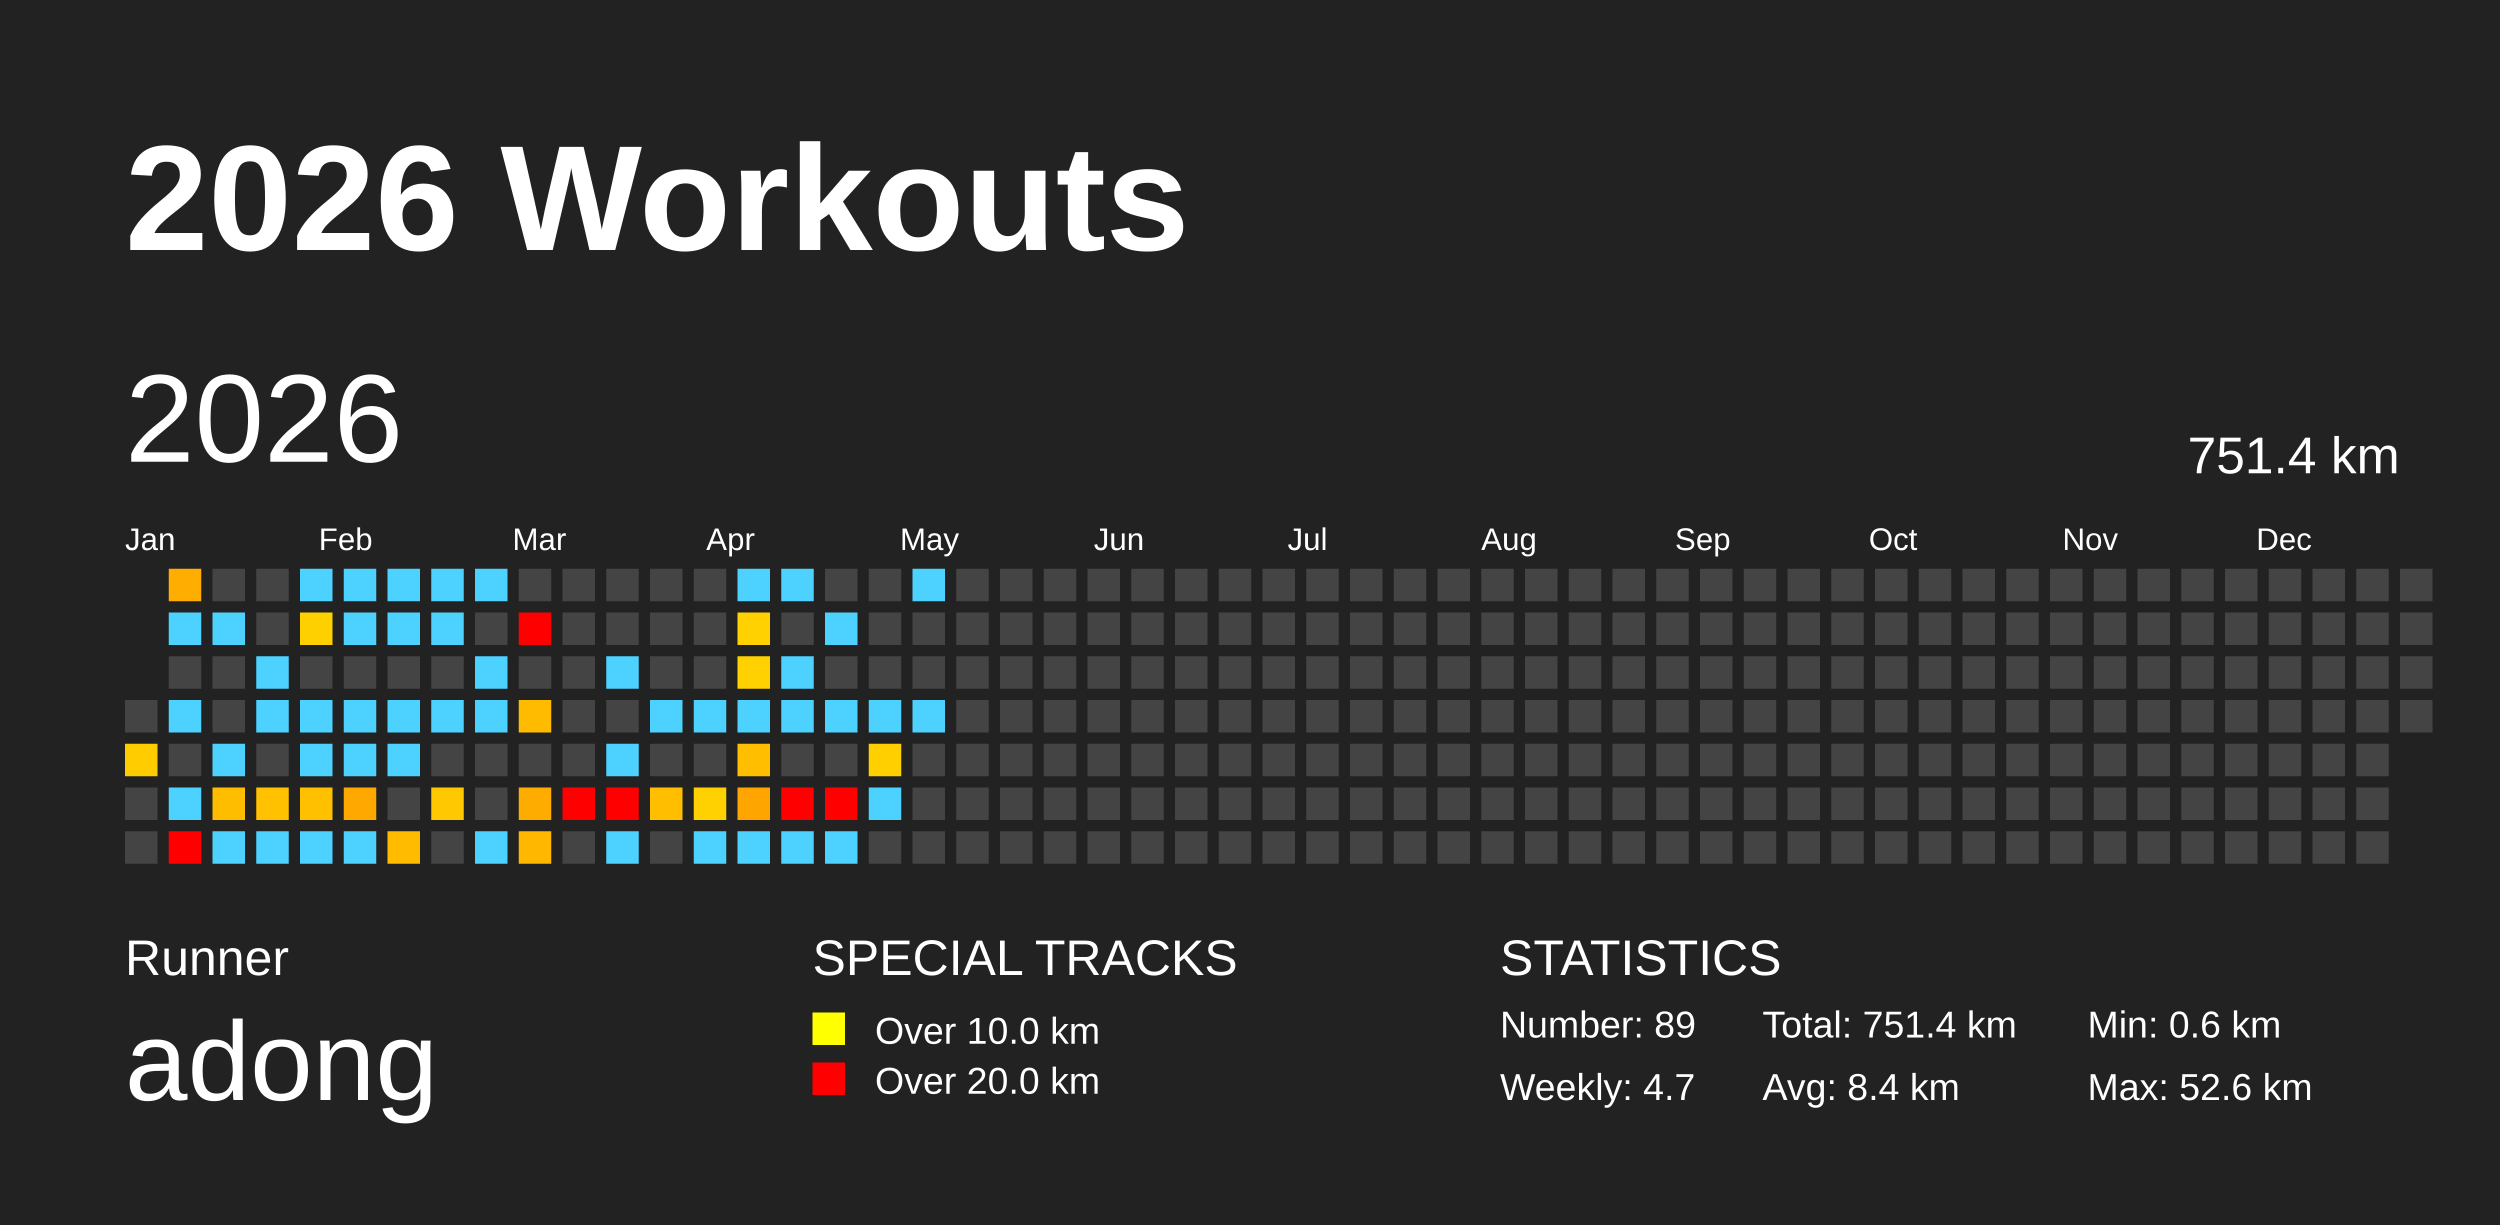
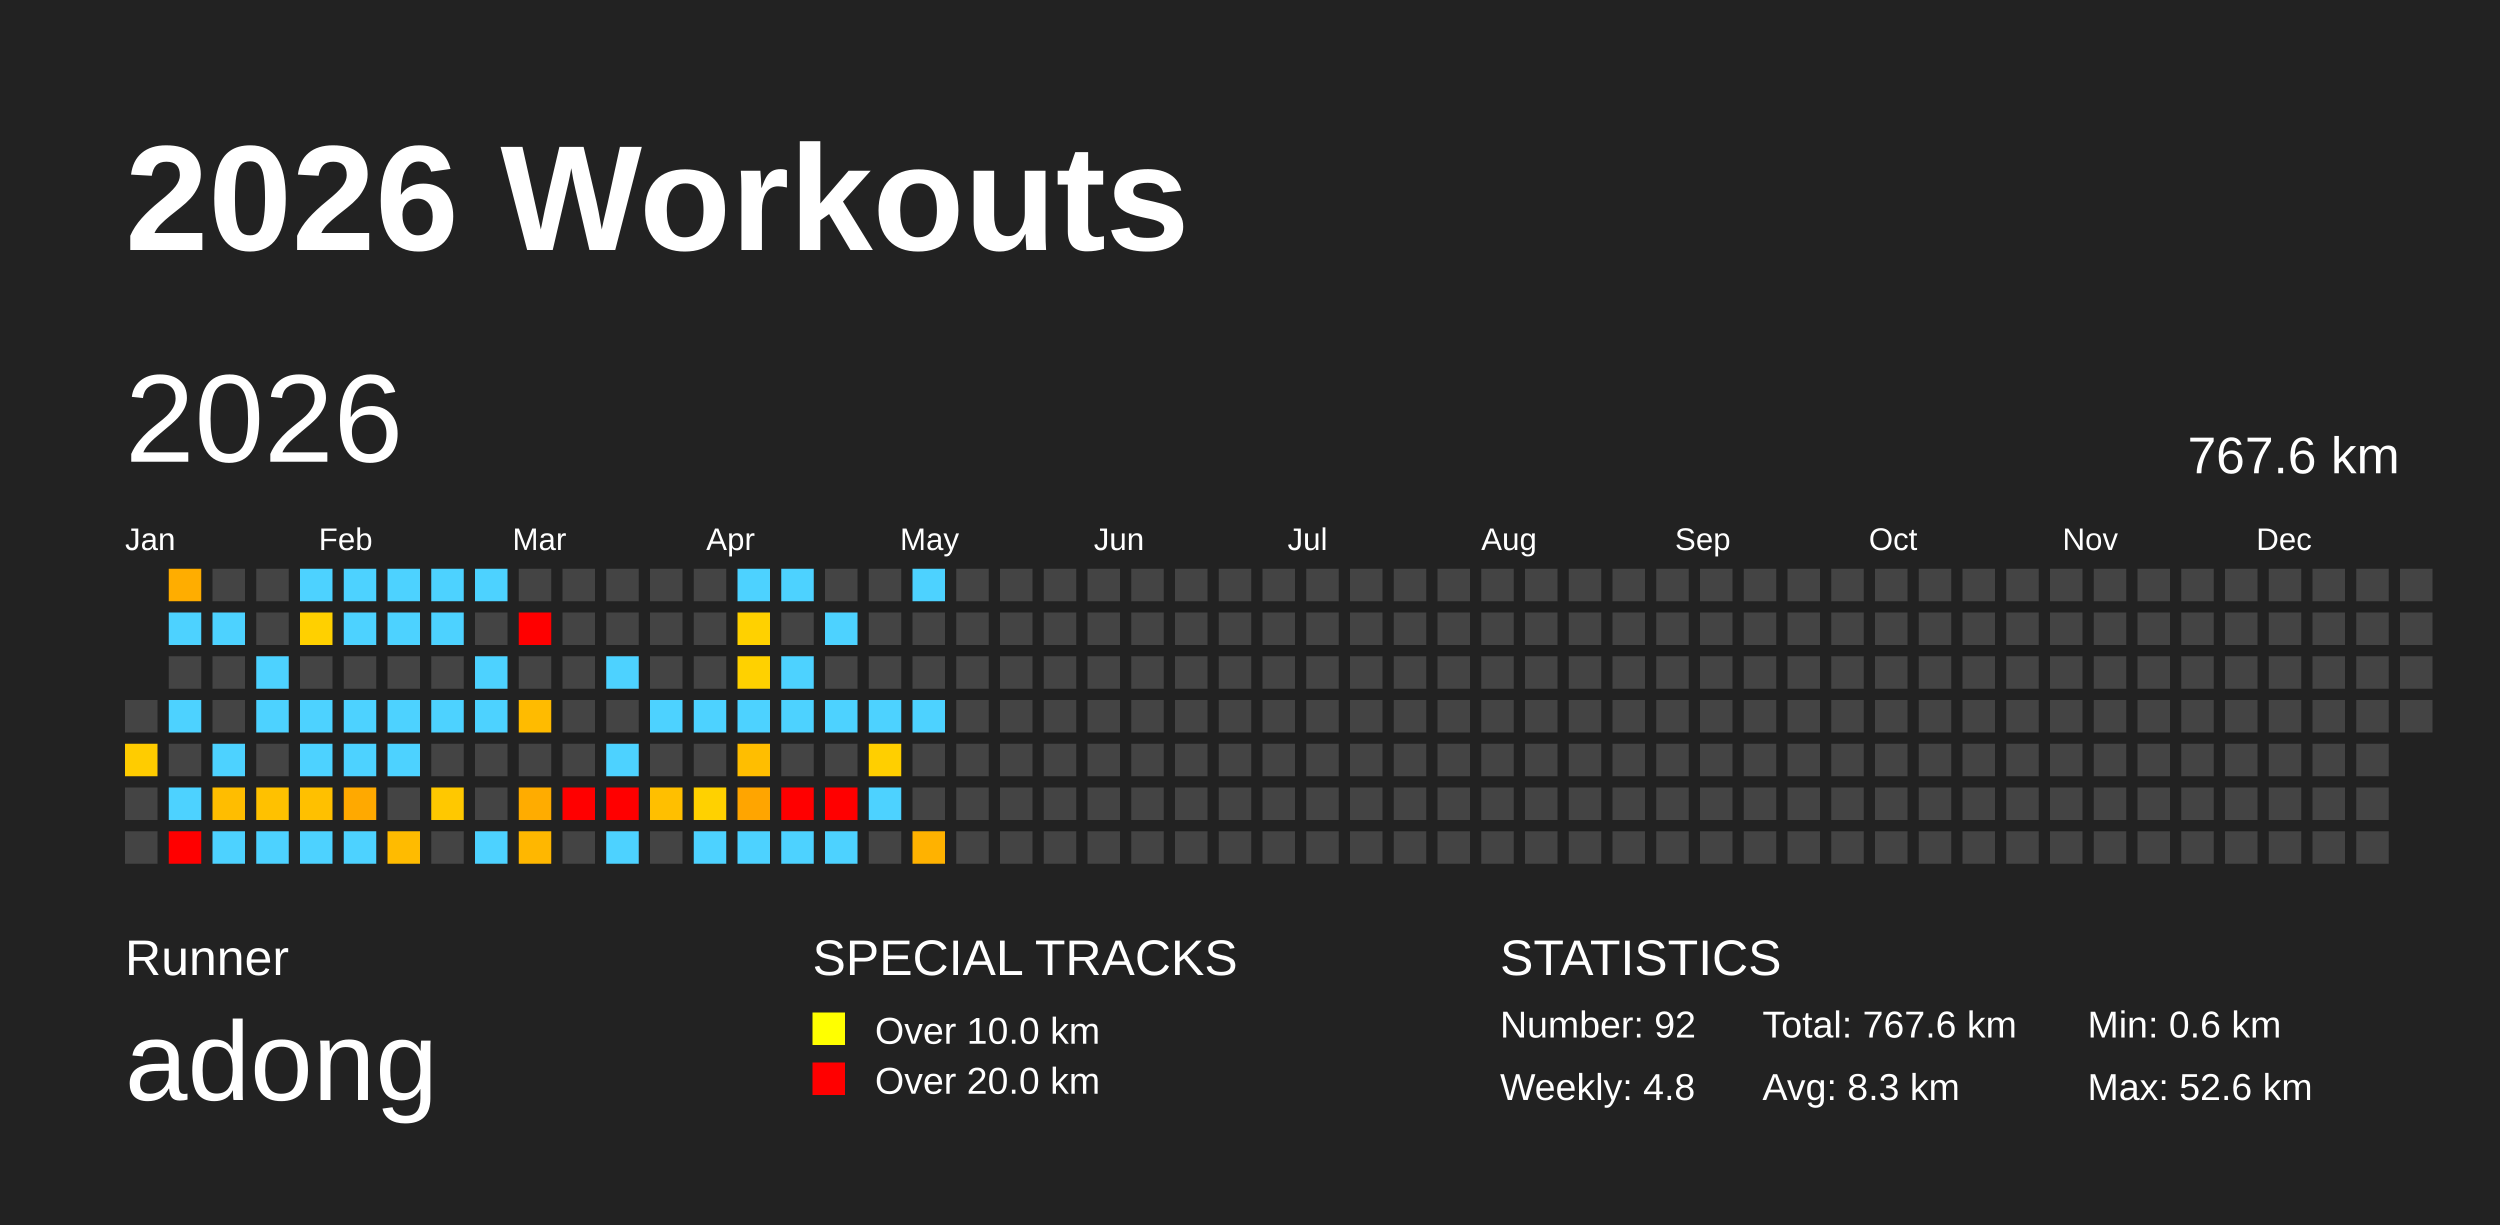
<svg xmlns="http://www.w3.org/2000/svg" baseProfile="full" height="98mm" version="1.1" viewBox="0,0,200,98" width="200mm">
  <defs />
  <rect fill="#222222" height="98" width="200" x="0" y="0" />
  <text fill="#FFFFFF" style="font-size:12px; font-family:Arial; font-weight:bold;" x="10" y="20">2026 Workouts</text>
  <text fill="#FFFFFF" style="font-size:4px; font-family:Arial" x="10" y="78">Runner</text>
  <text fill="#FFFFFF" style="font-size:9px; font-family:Arial" x="10" y="88">adong</text>
  <text fill="#FFFFFF" style="font-size:4px; font-family:Arial" x="65" y="78">SPECIAL TRACKS</text>
  <rect fill="yellow" height="2.6" width="2.6" x="65" y="81" />
  <text fill="#FFFFFF" style="font-size:3px; font-family:Arial" x="70" y="83.5">Over 10.0 km</text>
  <rect fill="red" height="2.6" width="2.6" x="65" y="85" />
  <text fill="#FFFFFF" style="font-size:3px; font-family:Arial" x="70" y="87.5">Over 20.0 km</text>
  <text fill="#FFFFFF" style="font-size:4px; font-family:Arial" x="120" y="78">STATISTICS</text>
-   <text fill="#FFFFFF" style="font-size:3px; font-family:Arial" x="120" y="83">Number: 89</text>
-   <text fill="#FFFFFF" style="font-size:3px; font-family:Arial" x="120" y="88">Weekly: 4.7</text>
-   <text fill="#FFFFFF" style="font-size:3px; font-family:Arial" x="141" y="83">Total: 751.4 km</text>
-   <text fill="#FFFFFF" style="font-size:3px; font-family:Arial" x="141" y="88">Avg: 8.4 km</text>
+   <text fill="#FFFFFF" style="font-size:3px; font-family:Arial" x="120" y="83">Number: 92</text>
+   <text fill="#FFFFFF" style="font-size:3px; font-family:Arial" x="120" y="88">Weekly: 4.8</text>
+   <text fill="#FFFFFF" style="font-size:3px; font-family:Arial" x="141" y="83">Total: 767.6 km</text>
+   <text fill="#FFFFFF" style="font-size:3px; font-family:Arial" x="141" y="88">Avg: 8.3 km</text>
  <text fill="#FFFFFF" style="font-size:3px; font-family:Arial" x="167" y="83">Min: 0.6 km</text>
  <text fill="#FFFFFF" style="font-size:3px; font-family:Arial" x="167" y="88">Max: 52.6 km</text>
  <text dominant-baseline="hanging" fill="#FFFFFF" style="font-size:10.0px; font-family:Arial;" x="10" y="30">2026</text>
-   <text dominant-baseline="hanging" fill="#FFFFFF" style="font-size:4.125px; font-family:Arial;" x="175" y="35">751.4 km</text>
+   <text dominant-baseline="hanging" fill="#FFFFFF" style="font-size:4.125px; font-family:Arial;" x="175" y="35">767.6 km</text>
  <text fill="#FFFFFF" style="font-size:2.5px; font-family:Arial" x="10.0" y="44">Jan</text>
  <text fill="#FFFFFF" style="font-size:2.5px; font-family:Arial" x="25.5" y="44">Feb</text>
  <text fill="#FFFFFF" style="font-size:2.5px; font-family:Arial" x="41.0" y="44">Mar</text>
  <text fill="#FFFFFF" style="font-size:2.5px; font-family:Arial" x="56.5" y="44">Apr</text>
  <text fill="#FFFFFF" style="font-size:2.5px; font-family:Arial" x="72.0" y="44">May</text>
  <text fill="#FFFFFF" style="font-size:2.5px; font-family:Arial" x="87.5" y="44">Jun</text>
  <text fill="#FFFFFF" style="font-size:2.5px; font-family:Arial" x="103.0" y="44">Jul</text>
  <text fill="#FFFFFF" style="font-size:2.5px; font-family:Arial" x="118.5" y="44">Aug</text>
  <text fill="#FFFFFF" style="font-size:2.5px; font-family:Arial" x="134.0" y="44">Sep</text>
  <text fill="#FFFFFF" style="font-size:2.5px; font-family:Arial" x="149.5" y="44">Oct</text>
  <text fill="#FFFFFF" style="font-size:2.5px; font-family:Arial" x="165.0" y="44">Nov</text>
  <text fill="#FFFFFF" style="font-size:2.5px; font-family:Arial" x="180.5" y="44">Dec</text>
  <rect fill="#444444" height="2.6" width="2.6" x="10.0" y="56.0" />
  <rect fill="#ffcc00" height="2.6" width="2.6" x="10.0" y="59.5" />
  <rect fill="#444444" height="2.6" width="2.6" x="10.0" y="63.0" />
  <rect fill="#444444" height="2.6" width="2.6" x="10.0" y="66.5" />
  <rect fill="#ffad00" height="2.6" width="2.6" x="13.5" y="45.5" />
  <rect fill="#4dd2ff" height="2.6" width="2.6" x="13.5" y="49.0" />
  <rect fill="#444444" height="2.6" width="2.6" x="13.5" y="52.5" />
  <rect fill="#4dd2ff" height="2.6" width="2.6" x="13.5" y="56.0" />
  <rect fill="#444444" height="2.6" width="2.6" x="13.5" y="59.5" />
  <rect fill="#4dd2ff" height="2.6" width="2.6" x="13.5" y="63.0" />
  <rect fill="red" height="2.6" width="2.6" x="13.5" y="66.5" />
  <rect fill="#444444" height="2.6" width="2.6" x="17.0" y="45.5" />
  <rect fill="#4dd2ff" height="2.6" width="2.6" x="17.0" y="49.0" />
  <rect fill="#444444" height="2.6" width="2.6" x="17.0" y="52.5" />
  <rect fill="#444444" height="2.6" width="2.6" x="17.0" y="56.0" />
  <rect fill="#4dd2ff" height="2.6" width="2.6" x="17.0" y="59.5" />
  <rect fill="#ffbd00" height="2.6" width="2.6" x="17.0" y="63.0" />
  <rect fill="#4dd2ff" height="2.6" width="2.6" x="17.0" y="66.5" />
  <rect fill="#444444" height="2.6" width="2.6" x="20.5" y="45.5" />
  <rect fill="#444444" height="2.6" width="2.6" x="20.5" y="49.0" />
  <rect fill="#4dd2ff" height="2.6" width="2.6" x="20.5" y="52.5" />
  <rect fill="#4dd2ff" height="2.6" width="2.6" x="20.5" y="56.0" />
  <rect fill="#444444" height="2.6" width="2.6" x="20.5" y="59.5" />
  <rect fill="#ffc100" height="2.6" width="2.6" x="20.5" y="63.0" />
  <rect fill="#4dd2ff" height="2.6" width="2.6" x="20.5" y="66.5" />
  <rect fill="#4dd2ff" height="2.6" width="2.6" x="24.0" y="45.5" />
  <rect fill="#ffd000" height="2.6" width="2.6" x="24.0" y="49.0" />
  <rect fill="#444444" height="2.6" width="2.6" x="24.0" y="52.5" />
  <rect fill="#4dd2ff" height="2.6" width="2.6" x="24.0" y="56.0" />
  <rect fill="#4dd2ff" height="2.6" width="2.6" x="24.0" y="59.5" />
  <rect fill="#ffc000" height="2.6" width="2.6" x="24.0" y="63.0" />
  <rect fill="#4dd2ff" height="2.6" width="2.6" x="24.0" y="66.5" />
  <rect fill="#4dd2ff" height="2.6" width="2.6" x="27.5" y="45.5" />
  <rect fill="#4dd2ff" height="2.6" width="2.6" x="27.5" y="49.0" />
  <rect fill="#444444" height="2.6" width="2.6" x="27.5" y="52.5" />
  <rect fill="#4dd2ff" height="2.6" width="2.6" x="27.5" y="56.0" />
  <rect fill="#4dd2ff" height="2.6" width="2.6" x="27.5" y="59.5" />
  <rect fill="#ffa900" height="2.6" width="2.6" x="27.5" y="63.0" />
  <rect fill="#4dd2ff" height="2.6" width="2.6" x="27.5" y="66.5" />
  <rect fill="#4dd2ff" height="2.6" width="2.6" x="31.0" y="45.5" />
  <rect fill="#4dd2ff" height="2.6" width="2.6" x="31.0" y="49.0" />
  <rect fill="#444444" height="2.6" width="2.6" x="31.0" y="52.5" />
  <rect fill="#4dd2ff" height="2.6" width="2.6" x="31.0" y="56.0" />
  <rect fill="#4dd2ff" height="2.6" width="2.6" x="31.0" y="59.5" />
  <rect fill="#444444" height="2.6" width="2.6" x="31.0" y="63.0" />
  <rect fill="#ffbb00" height="2.6" width="2.6" x="31.0" y="66.5" />
  <rect fill="#4dd2ff" height="2.6" width="2.6" x="34.5" y="45.5" />
  <rect fill="#4dd2ff" height="2.6" width="2.6" x="34.5" y="49.0" />
  <rect fill="#444444" height="2.6" width="2.6" x="34.5" y="52.5" />
  <rect fill="#4dd2ff" height="2.6" width="2.6" x="34.5" y="56.0" />
  <rect fill="#444444" height="2.6" width="2.6" x="34.5" y="59.5" />
  <rect fill="#ffc800" height="2.6" width="2.6" x="34.5" y="63.0" />
  <rect fill="#444444" height="2.6" width="2.6" x="34.5" y="66.5" />
  <rect fill="#4dd2ff" height="2.6" width="2.6" x="38.0" y="45.5" />
  <rect fill="#444444" height="2.6" width="2.6" x="38.0" y="49.0" />
  <rect fill="#4dd2ff" height="2.6" width="2.6" x="38.0" y="52.5" />
  <rect fill="#4dd2ff" height="2.6" width="2.6" x="38.0" y="56.0" />
  <rect fill="#444444" height="2.6" width="2.6" x="38.0" y="59.5" />
  <rect fill="#444444" height="2.6" width="2.6" x="38.0" y="63.0" />
  <rect fill="#4dd2ff" height="2.6" width="2.6" x="38.0" y="66.5" />
  <rect fill="#444444" height="2.6" width="2.6" x="41.5" y="45.5" />
  <rect fill="red" height="2.6" width="2.6" x="41.5" y="49.0" />
  <rect fill="#444444" height="2.6" width="2.6" x="41.5" y="52.5" />
  <rect fill="#ffbb00" height="2.6" width="2.6" x="41.5" y="56.0" />
  <rect fill="#444444" height="2.6" width="2.6" x="41.5" y="59.5" />
  <rect fill="#ffac00" height="2.6" width="2.6" x="41.5" y="63.0" />
  <rect fill="#ffb700" height="2.6" width="2.6" x="41.5" y="66.5" />
  <rect fill="#444444" height="2.6" width="2.6" x="45.0" y="45.5" />
  <rect fill="#444444" height="2.6" width="2.6" x="45.0" y="49.0" />
  <rect fill="#444444" height="2.6" width="2.6" x="45.0" y="52.5" />
  <rect fill="#444444" height="2.6" width="2.6" x="45.0" y="56.0" />
  <rect fill="#444444" height="2.6" width="2.6" x="45.0" y="59.5" />
  <rect fill="red" height="2.6" width="2.6" x="45.0" y="63.0" />
  <rect fill="#444444" height="2.6" width="2.6" x="45.0" y="66.5" />
  <rect fill="#444444" height="2.6" width="2.6" x="48.5" y="45.5" />
  <rect fill="#444444" height="2.6" width="2.6" x="48.5" y="49.0" />
  <rect fill="#4dd2ff" height="2.6" width="2.6" x="48.5" y="52.5" />
  <rect fill="#444444" height="2.6" width="2.6" x="48.5" y="56.0" />
  <rect fill="#4dd2ff" height="2.6" width="2.6" x="48.5" y="59.5" />
  <rect fill="red" height="2.6" width="2.6" x="48.5" y="63.0" />
  <rect fill="#4dd2ff" height="2.6" width="2.6" x="48.5" y="66.5" />
  <rect fill="#444444" height="2.6" width="2.6" x="52.0" y="45.5" />
  <rect fill="#444444" height="2.6" width="2.6" x="52.0" y="49.0" />
  <rect fill="#444444" height="2.6" width="2.6" x="52.0" y="52.5" />
  <rect fill="#4dd2ff" height="2.6" width="2.6" x="52.0" y="56.0" />
  <rect fill="#444444" height="2.6" width="2.6" x="52.0" y="59.5" />
  <rect fill="#ffbf00" height="2.6" width="2.6" x="52.0" y="63.0" />
  <rect fill="#444444" height="2.6" width="2.6" x="52.0" y="66.5" />
  <rect fill="#444444" height="2.6" width="2.6" x="55.5" y="45.5" />
  <rect fill="#444444" height="2.6" width="2.6" x="55.5" y="49.0" />
  <rect fill="#444444" height="2.6" width="2.6" x="55.5" y="52.5" />
  <rect fill="#4dd2ff" height="2.6" width="2.6" x="55.5" y="56.0" />
  <rect fill="#444444" height="2.6" width="2.6" x="55.5" y="59.5" />
  <rect fill="#ffd100" height="2.6" width="2.6" x="55.5" y="63.0" />
  <rect fill="#4dd2ff" height="2.6" width="2.6" x="55.5" y="66.5" />
  <rect fill="#4dd2ff" height="2.6" width="2.6" x="59.0" y="45.5" />
  <rect fill="#ffd100" height="2.6" width="2.6" x="59.0" y="49.0" />
  <rect fill="#ffd100" height="2.6" width="2.6" x="59.0" y="52.5" />
  <rect fill="#4dd2ff" height="2.6" width="2.6" x="59.0" y="56.0" />
  <rect fill="#ffbe00" height="2.6" width="2.6" x="59.0" y="59.5" />
  <rect fill="#ffa500" height="2.6" width="2.6" x="59.0" y="63.0" />
  <rect fill="#4dd2ff" height="2.6" width="2.6" x="59.0" y="66.5" />
  <rect fill="#4dd2ff" height="2.6" width="2.6" x="62.5" y="45.5" />
  <rect fill="#444444" height="2.6" width="2.6" x="62.5" y="49.0" />
  <rect fill="#4dd2ff" height="2.6" width="2.6" x="62.5" y="52.5" />
  <rect fill="#4dd2ff" height="2.6" width="2.6" x="62.5" y="56.0" />
  <rect fill="#444444" height="2.6" width="2.6" x="62.5" y="59.5" />
  <rect fill="red" height="2.6" width="2.6" x="62.5" y="63.0" />
  <rect fill="#4dd2ff" height="2.6" width="2.6" x="62.5" y="66.5" />
  <rect fill="#444444" height="2.6" width="2.6" x="66.0" y="45.5" />
  <rect fill="#4dd2ff" height="2.6" width="2.6" x="66.0" y="49.0" />
  <rect fill="#444444" height="2.6" width="2.6" x="66.0" y="52.5" />
  <rect fill="#4dd2ff" height="2.6" width="2.6" x="66.0" y="56.0" />
  <rect fill="#444444" height="2.6" width="2.6" x="66.0" y="59.5" />
  <rect fill="red" height="2.6" width="2.6" x="66.0" y="63.0" />
  <rect fill="#4dd2ff" height="2.6" width="2.6" x="66.0" y="66.5" />
  <rect fill="#444444" height="2.6" width="2.6" x="69.5" y="45.5" />
  <rect fill="#444444" height="2.6" width="2.6" x="69.5" y="49.0" />
  <rect fill="#444444" height="2.6" width="2.6" x="69.5" y="52.5" />
  <rect fill="#4dd2ff" height="2.6" width="2.6" x="69.5" y="56.0" />
  <rect fill="#ffcf00" height="2.6" width="2.6" x="69.5" y="59.5" />
  <rect fill="#4dd2ff" height="2.6" width="2.6" x="69.5" y="63.0" />
  <rect fill="#444444" height="2.6" width="2.6" x="69.5" y="66.5" />
  <rect fill="#4dd2ff" height="2.6" width="2.6" x="73.0" y="45.5" />
  <rect fill="#444444" height="2.6" width="2.6" x="73.0" y="49.0" />
  <rect fill="#444444" height="2.6" width="2.6" x="73.0" y="52.5" />
  <rect fill="#4dd2ff" height="2.6" width="2.6" x="73.0" y="56.0" />
  <rect fill="#444444" height="2.6" width="2.6" x="73.0" y="59.5" />
  <rect fill="#444444" height="2.6" width="2.6" x="73.0" y="63.0" />
-   <rect fill="#444444" height="2.6" width="2.6" x="73.0" y="66.5" />
+   <rect fill="#ffb200" height="2.6" width="2.6" x="73.0" y="66.5" />
  <rect fill="#444444" height="2.6" width="2.6" x="76.5" y="45.5" />
  <rect fill="#444444" height="2.6" width="2.6" x="76.5" y="49.0" />
  <rect fill="#444444" height="2.6" width="2.6" x="76.5" y="52.5" />
  <rect fill="#444444" height="2.6" width="2.6" x="76.5" y="56.0" />
  <rect fill="#444444" height="2.6" width="2.6" x="76.5" y="59.5" />
  <rect fill="#444444" height="2.6" width="2.6" x="76.5" y="63.0" />
  <rect fill="#444444" height="2.6" width="2.6" x="76.5" y="66.5" />
  <rect fill="#444444" height="2.6" width="2.6" x="80.0" y="45.5" />
  <rect fill="#444444" height="2.6" width="2.6" x="80.0" y="49.0" />
  <rect fill="#444444" height="2.6" width="2.6" x="80.0" y="52.5" />
  <rect fill="#444444" height="2.6" width="2.6" x="80.0" y="56.0" />
  <rect fill="#444444" height="2.6" width="2.6" x="80.0" y="59.5" />
  <rect fill="#444444" height="2.6" width="2.6" x="80.0" y="63.0" />
  <rect fill="#444444" height="2.6" width="2.6" x="80.0" y="66.5" />
  <rect fill="#444444" height="2.6" width="2.6" x="83.5" y="45.5" />
  <rect fill="#444444" height="2.6" width="2.6" x="83.5" y="49.0" />
  <rect fill="#444444" height="2.6" width="2.6" x="83.5" y="52.5" />
  <rect fill="#444444" height="2.6" width="2.6" x="83.5" y="56.0" />
  <rect fill="#444444" height="2.6" width="2.6" x="83.5" y="59.5" />
  <rect fill="#444444" height="2.6" width="2.6" x="83.5" y="63.0" />
  <rect fill="#444444" height="2.6" width="2.6" x="83.5" y="66.5" />
  <rect fill="#444444" height="2.6" width="2.6" x="87.0" y="45.5" />
  <rect fill="#444444" height="2.6" width="2.6" x="87.0" y="49.0" />
  <rect fill="#444444" height="2.6" width="2.6" x="87.0" y="52.5" />
  <rect fill="#444444" height="2.6" width="2.6" x="87.0" y="56.0" />
  <rect fill="#444444" height="2.6" width="2.6" x="87.0" y="59.5" />
  <rect fill="#444444" height="2.6" width="2.6" x="87.0" y="63.0" />
  <rect fill="#444444" height="2.6" width="2.6" x="87.0" y="66.5" />
  <rect fill="#444444" height="2.6" width="2.6" x="90.5" y="45.5" />
  <rect fill="#444444" height="2.6" width="2.6" x="90.5" y="49.0" />
  <rect fill="#444444" height="2.6" width="2.6" x="90.5" y="52.5" />
  <rect fill="#444444" height="2.6" width="2.6" x="90.5" y="56.0" />
  <rect fill="#444444" height="2.6" width="2.6" x="90.5" y="59.5" />
  <rect fill="#444444" height="2.6" width="2.6" x="90.5" y="63.0" />
  <rect fill="#444444" height="2.6" width="2.6" x="90.5" y="66.5" />
  <rect fill="#444444" height="2.6" width="2.6" x="94.0" y="45.5" />
  <rect fill="#444444" height="2.6" width="2.6" x="94.0" y="49.0" />
  <rect fill="#444444" height="2.6" width="2.6" x="94.0" y="52.5" />
  <rect fill="#444444" height="2.6" width="2.6" x="94.0" y="56.0" />
  <rect fill="#444444" height="2.6" width="2.6" x="94.0" y="59.5" />
  <rect fill="#444444" height="2.6" width="2.6" x="94.0" y="63.0" />
  <rect fill="#444444" height="2.6" width="2.6" x="94.0" y="66.5" />
  <rect fill="#444444" height="2.6" width="2.6" x="97.5" y="45.5" />
  <rect fill="#444444" height="2.6" width="2.6" x="97.5" y="49.0" />
  <rect fill="#444444" height="2.6" width="2.6" x="97.5" y="52.5" />
  <rect fill="#444444" height="2.6" width="2.6" x="97.5" y="56.0" />
  <rect fill="#444444" height="2.6" width="2.6" x="97.5" y="59.5" />
  <rect fill="#444444" height="2.6" width="2.6" x="97.5" y="63.0" />
  <rect fill="#444444" height="2.6" width="2.6" x="97.5" y="66.5" />
  <rect fill="#444444" height="2.6" width="2.6" x="101.0" y="45.5" />
  <rect fill="#444444" height="2.6" width="2.6" x="101.0" y="49.0" />
  <rect fill="#444444" height="2.6" width="2.6" x="101.0" y="52.5" />
  <rect fill="#444444" height="2.6" width="2.6" x="101.0" y="56.0" />
  <rect fill="#444444" height="2.6" width="2.6" x="101.0" y="59.5" />
  <rect fill="#444444" height="2.6" width="2.6" x="101.0" y="63.0" />
  <rect fill="#444444" height="2.6" width="2.6" x="101.0" y="66.5" />
  <rect fill="#444444" height="2.6" width="2.6" x="104.5" y="45.5" />
  <rect fill="#444444" height="2.6" width="2.6" x="104.5" y="49.0" />
  <rect fill="#444444" height="2.6" width="2.6" x="104.5" y="52.5" />
  <rect fill="#444444" height="2.6" width="2.6" x="104.5" y="56.0" />
  <rect fill="#444444" height="2.6" width="2.6" x="104.5" y="59.5" />
  <rect fill="#444444" height="2.6" width="2.6" x="104.5" y="63.0" />
  <rect fill="#444444" height="2.6" width="2.6" x="104.5" y="66.5" />
  <rect fill="#444444" height="2.6" width="2.6" x="108.0" y="45.5" />
  <rect fill="#444444" height="2.6" width="2.6" x="108.0" y="49.0" />
  <rect fill="#444444" height="2.6" width="2.6" x="108.0" y="52.5" />
  <rect fill="#444444" height="2.6" width="2.6" x="108.0" y="56.0" />
  <rect fill="#444444" height="2.6" width="2.6" x="108.0" y="59.5" />
  <rect fill="#444444" height="2.6" width="2.6" x="108.0" y="63.0" />
  <rect fill="#444444" height="2.6" width="2.6" x="108.0" y="66.5" />
  <rect fill="#444444" height="2.6" width="2.6" x="111.5" y="45.5" />
  <rect fill="#444444" height="2.6" width="2.6" x="111.5" y="49.0" />
  <rect fill="#444444" height="2.6" width="2.6" x="111.5" y="52.5" />
  <rect fill="#444444" height="2.6" width="2.6" x="111.5" y="56.0" />
  <rect fill="#444444" height="2.6" width="2.6" x="111.5" y="59.5" />
  <rect fill="#444444" height="2.6" width="2.6" x="111.5" y="63.0" />
  <rect fill="#444444" height="2.6" width="2.6" x="111.5" y="66.5" />
  <rect fill="#444444" height="2.6" width="2.6" x="115.0" y="45.5" />
  <rect fill="#444444" height="2.6" width="2.6" x="115.0" y="49.0" />
  <rect fill="#444444" height="2.6" width="2.6" x="115.0" y="52.5" />
  <rect fill="#444444" height="2.6" width="2.6" x="115.0" y="56.0" />
  <rect fill="#444444" height="2.6" width="2.6" x="115.0" y="59.5" />
  <rect fill="#444444" height="2.6" width="2.6" x="115.0" y="63.0" />
  <rect fill="#444444" height="2.6" width="2.6" x="115.0" y="66.5" />
  <rect fill="#444444" height="2.6" width="2.6" x="118.5" y="45.5" />
  <rect fill="#444444" height="2.6" width="2.6" x="118.5" y="49.0" />
  <rect fill="#444444" height="2.6" width="2.6" x="118.5" y="52.5" />
  <rect fill="#444444" height="2.6" width="2.6" x="118.5" y="56.0" />
  <rect fill="#444444" height="2.6" width="2.6" x="118.5" y="59.5" />
  <rect fill="#444444" height="2.6" width="2.6" x="118.5" y="63.0" />
  <rect fill="#444444" height="2.6" width="2.6" x="118.5" y="66.5" />
  <rect fill="#444444" height="2.6" width="2.6" x="122.0" y="45.5" />
  <rect fill="#444444" height="2.6" width="2.6" x="122.0" y="49.0" />
  <rect fill="#444444" height="2.6" width="2.6" x="122.0" y="52.5" />
  <rect fill="#444444" height="2.6" width="2.6" x="122.0" y="56.0" />
  <rect fill="#444444" height="2.6" width="2.6" x="122.0" y="59.5" />
  <rect fill="#444444" height="2.6" width="2.6" x="122.0" y="63.0" />
  <rect fill="#444444" height="2.6" width="2.6" x="122.0" y="66.5" />
  <rect fill="#444444" height="2.6" width="2.6" x="125.5" y="45.5" />
  <rect fill="#444444" height="2.6" width="2.6" x="125.5" y="49.0" />
  <rect fill="#444444" height="2.6" width="2.6" x="125.5" y="52.5" />
  <rect fill="#444444" height="2.6" width="2.6" x="125.5" y="56.0" />
  <rect fill="#444444" height="2.6" width="2.6" x="125.5" y="59.5" />
  <rect fill="#444444" height="2.6" width="2.6" x="125.5" y="63.0" />
  <rect fill="#444444" height="2.6" width="2.6" x="125.5" y="66.5" />
  <rect fill="#444444" height="2.6" width="2.6" x="129.0" y="45.5" />
  <rect fill="#444444" height="2.6" width="2.6" x="129.0" y="49.0" />
  <rect fill="#444444" height="2.6" width="2.6" x="129.0" y="52.5" />
  <rect fill="#444444" height="2.6" width="2.6" x="129.0" y="56.0" />
  <rect fill="#444444" height="2.6" width="2.6" x="129.0" y="59.5" />
  <rect fill="#444444" height="2.6" width="2.6" x="129.0" y="63.0" />
  <rect fill="#444444" height="2.6" width="2.6" x="129.0" y="66.5" />
  <rect fill="#444444" height="2.6" width="2.6" x="132.5" y="45.5" />
  <rect fill="#444444" height="2.6" width="2.6" x="132.5" y="49.0" />
  <rect fill="#444444" height="2.6" width="2.6" x="132.5" y="52.5" />
  <rect fill="#444444" height="2.6" width="2.6" x="132.5" y="56.0" />
  <rect fill="#444444" height="2.6" width="2.6" x="132.5" y="59.5" />
  <rect fill="#444444" height="2.6" width="2.6" x="132.5" y="63.0" />
  <rect fill="#444444" height="2.6" width="2.6" x="132.5" y="66.5" />
  <rect fill="#444444" height="2.6" width="2.6" x="136.0" y="45.5" />
  <rect fill="#444444" height="2.6" width="2.6" x="136.0" y="49.0" />
  <rect fill="#444444" height="2.6" width="2.6" x="136.0" y="52.5" />
  <rect fill="#444444" height="2.6" width="2.6" x="136.0" y="56.0" />
  <rect fill="#444444" height="2.6" width="2.6" x="136.0" y="59.5" />
  <rect fill="#444444" height="2.6" width="2.6" x="136.0" y="63.0" />
  <rect fill="#444444" height="2.6" width="2.6" x="136.0" y="66.5" />
  <rect fill="#444444" height="2.6" width="2.6" x="139.5" y="45.5" />
  <rect fill="#444444" height="2.6" width="2.6" x="139.5" y="49.0" />
  <rect fill="#444444" height="2.6" width="2.6" x="139.5" y="52.5" />
  <rect fill="#444444" height="2.6" width="2.6" x="139.5" y="56.0" />
  <rect fill="#444444" height="2.6" width="2.6" x="139.5" y="59.5" />
  <rect fill="#444444" height="2.6" width="2.6" x="139.5" y="63.0" />
  <rect fill="#444444" height="2.6" width="2.6" x="139.5" y="66.5" />
  <rect fill="#444444" height="2.6" width="2.6" x="143.0" y="45.5" />
  <rect fill="#444444" height="2.6" width="2.6" x="143.0" y="49.0" />
  <rect fill="#444444" height="2.6" width="2.6" x="143.0" y="52.5" />
  <rect fill="#444444" height="2.6" width="2.6" x="143.0" y="56.0" />
  <rect fill="#444444" height="2.6" width="2.6" x="143.0" y="59.5" />
  <rect fill="#444444" height="2.6" width="2.6" x="143.0" y="63.0" />
  <rect fill="#444444" height="2.6" width="2.6" x="143.0" y="66.5" />
  <rect fill="#444444" height="2.6" width="2.6" x="146.5" y="45.5" />
  <rect fill="#444444" height="2.6" width="2.6" x="146.5" y="49.0" />
  <rect fill="#444444" height="2.6" width="2.6" x="146.5" y="52.5" />
  <rect fill="#444444" height="2.6" width="2.6" x="146.5" y="56.0" />
  <rect fill="#444444" height="2.6" width="2.6" x="146.5" y="59.5" />
  <rect fill="#444444" height="2.6" width="2.6" x="146.5" y="63.0" />
  <rect fill="#444444" height="2.6" width="2.6" x="146.5" y="66.5" />
  <rect fill="#444444" height="2.6" width="2.6" x="150.0" y="45.5" />
  <rect fill="#444444" height="2.6" width="2.6" x="150.0" y="49.0" />
  <rect fill="#444444" height="2.6" width="2.6" x="150.0" y="52.5" />
  <rect fill="#444444" height="2.6" width="2.6" x="150.0" y="56.0" />
  <rect fill="#444444" height="2.6" width="2.6" x="150.0" y="59.5" />
  <rect fill="#444444" height="2.6" width="2.6" x="150.0" y="63.0" />
  <rect fill="#444444" height="2.6" width="2.6" x="150.0" y="66.5" />
  <rect fill="#444444" height="2.6" width="2.6" x="153.5" y="45.5" />
  <rect fill="#444444" height="2.6" width="2.6" x="153.5" y="49.0" />
  <rect fill="#444444" height="2.6" width="2.6" x="153.5" y="52.5" />
  <rect fill="#444444" height="2.6" width="2.6" x="153.5" y="56.0" />
  <rect fill="#444444" height="2.6" width="2.6" x="153.5" y="59.5" />
  <rect fill="#444444" height="2.6" width="2.6" x="153.5" y="63.0" />
  <rect fill="#444444" height="2.6" width="2.6" x="153.5" y="66.5" />
  <rect fill="#444444" height="2.6" width="2.6" x="157.0" y="45.5" />
  <rect fill="#444444" height="2.6" width="2.6" x="157.0" y="49.0" />
  <rect fill="#444444" height="2.6" width="2.6" x="157.0" y="52.5" />
  <rect fill="#444444" height="2.6" width="2.6" x="157.0" y="56.0" />
  <rect fill="#444444" height="2.6" width="2.6" x="157.0" y="59.5" />
  <rect fill="#444444" height="2.6" width="2.6" x="157.0" y="63.0" />
  <rect fill="#444444" height="2.6" width="2.6" x="157.0" y="66.5" />
  <rect fill="#444444" height="2.6" width="2.6" x="160.5" y="45.5" />
  <rect fill="#444444" height="2.6" width="2.6" x="160.5" y="49.0" />
  <rect fill="#444444" height="2.6" width="2.6" x="160.5" y="52.5" />
  <rect fill="#444444" height="2.6" width="2.6" x="160.5" y="56.0" />
  <rect fill="#444444" height="2.6" width="2.6" x="160.5" y="59.5" />
  <rect fill="#444444" height="2.6" width="2.6" x="160.5" y="63.0" />
  <rect fill="#444444" height="2.6" width="2.6" x="160.5" y="66.5" />
  <rect fill="#444444" height="2.6" width="2.6" x="164.0" y="45.5" />
  <rect fill="#444444" height="2.6" width="2.6" x="164.0" y="49.0" />
  <rect fill="#444444" height="2.6" width="2.6" x="164.0" y="52.5" />
  <rect fill="#444444" height="2.6" width="2.6" x="164.0" y="56.0" />
  <rect fill="#444444" height="2.6" width="2.6" x="164.0" y="59.5" />
  <rect fill="#444444" height="2.6" width="2.6" x="164.0" y="63.0" />
  <rect fill="#444444" height="2.6" width="2.6" x="164.0" y="66.5" />
  <rect fill="#444444" height="2.6" width="2.6" x="167.5" y="45.5" />
  <rect fill="#444444" height="2.6" width="2.6" x="167.5" y="49.0" />
  <rect fill="#444444" height="2.6" width="2.6" x="167.5" y="52.5" />
  <rect fill="#444444" height="2.6" width="2.6" x="167.5" y="56.0" />
  <rect fill="#444444" height="2.6" width="2.6" x="167.5" y="59.5" />
  <rect fill="#444444" height="2.6" width="2.6" x="167.5" y="63.0" />
  <rect fill="#444444" height="2.6" width="2.6" x="167.5" y="66.5" />
  <rect fill="#444444" height="2.6" width="2.6" x="171.0" y="45.5" />
  <rect fill="#444444" height="2.6" width="2.6" x="171.0" y="49.0" />
  <rect fill="#444444" height="2.6" width="2.6" x="171.0" y="52.5" />
  <rect fill="#444444" height="2.6" width="2.6" x="171.0" y="56.0" />
  <rect fill="#444444" height="2.6" width="2.6" x="171.0" y="59.5" />
  <rect fill="#444444" height="2.6" width="2.6" x="171.0" y="63.0" />
  <rect fill="#444444" height="2.6" width="2.6" x="171.0" y="66.5" />
  <rect fill="#444444" height="2.6" width="2.6" x="174.5" y="45.5" />
  <rect fill="#444444" height="2.6" width="2.6" x="174.5" y="49.0" />
  <rect fill="#444444" height="2.6" width="2.6" x="174.5" y="52.5" />
  <rect fill="#444444" height="2.6" width="2.6" x="174.5" y="56.0" />
  <rect fill="#444444" height="2.6" width="2.6" x="174.5" y="59.5" />
  <rect fill="#444444" height="2.6" width="2.6" x="174.5" y="63.0" />
  <rect fill="#444444" height="2.6" width="2.6" x="174.5" y="66.5" />
  <rect fill="#444444" height="2.6" width="2.6" x="178.0" y="45.5" />
  <rect fill="#444444" height="2.6" width="2.6" x="178.0" y="49.0" />
  <rect fill="#444444" height="2.6" width="2.6" x="178.0" y="52.5" />
  <rect fill="#444444" height="2.6" width="2.6" x="178.0" y="56.0" />
  <rect fill="#444444" height="2.6" width="2.6" x="178.0" y="59.5" />
  <rect fill="#444444" height="2.6" width="2.6" x="178.0" y="63.0" />
  <rect fill="#444444" height="2.6" width="2.6" x="178.0" y="66.5" />
  <rect fill="#444444" height="2.6" width="2.6" x="181.5" y="45.5" />
  <rect fill="#444444" height="2.6" width="2.6" x="181.5" y="49.0" />
  <rect fill="#444444" height="2.6" width="2.6" x="181.5" y="52.5" />
  <rect fill="#444444" height="2.6" width="2.6" x="181.5" y="56.0" />
  <rect fill="#444444" height="2.6" width="2.6" x="181.5" y="59.5" />
  <rect fill="#444444" height="2.6" width="2.6" x="181.5" y="63.0" />
  <rect fill="#444444" height="2.6" width="2.6" x="181.5" y="66.5" />
  <rect fill="#444444" height="2.6" width="2.6" x="185.0" y="45.5" />
  <rect fill="#444444" height="2.6" width="2.6" x="185.0" y="49.0" />
  <rect fill="#444444" height="2.6" width="2.6" x="185.0" y="52.5" />
  <rect fill="#444444" height="2.6" width="2.6" x="185.0" y="56.0" />
  <rect fill="#444444" height="2.6" width="2.6" x="185.0" y="59.5" />
  <rect fill="#444444" height="2.6" width="2.6" x="185.0" y="63.0" />
  <rect fill="#444444" height="2.6" width="2.6" x="185.0" y="66.5" />
  <rect fill="#444444" height="2.6" width="2.6" x="188.5" y="45.5" />
  <rect fill="#444444" height="2.6" width="2.6" x="188.5" y="49.0" />
  <rect fill="#444444" height="2.6" width="2.6" x="188.5" y="52.5" />
  <rect fill="#444444" height="2.6" width="2.6" x="188.5" y="56.0" />
  <rect fill="#444444" height="2.6" width="2.6" x="188.5" y="59.5" />
  <rect fill="#444444" height="2.6" width="2.6" x="188.5" y="63.0" />
  <rect fill="#444444" height="2.6" width="2.6" x="188.5" y="66.5" />
  <rect fill="#444444" height="2.6" width="2.6" x="192.0" y="45.5" />
  <rect fill="#444444" height="2.6" width="2.6" x="192.0" y="49.0" />
  <rect fill="#444444" height="2.6" width="2.6" x="192.0" y="52.5" />
  <rect fill="#444444" height="2.6" width="2.6" x="192.0" y="56.0" />
</svg>
